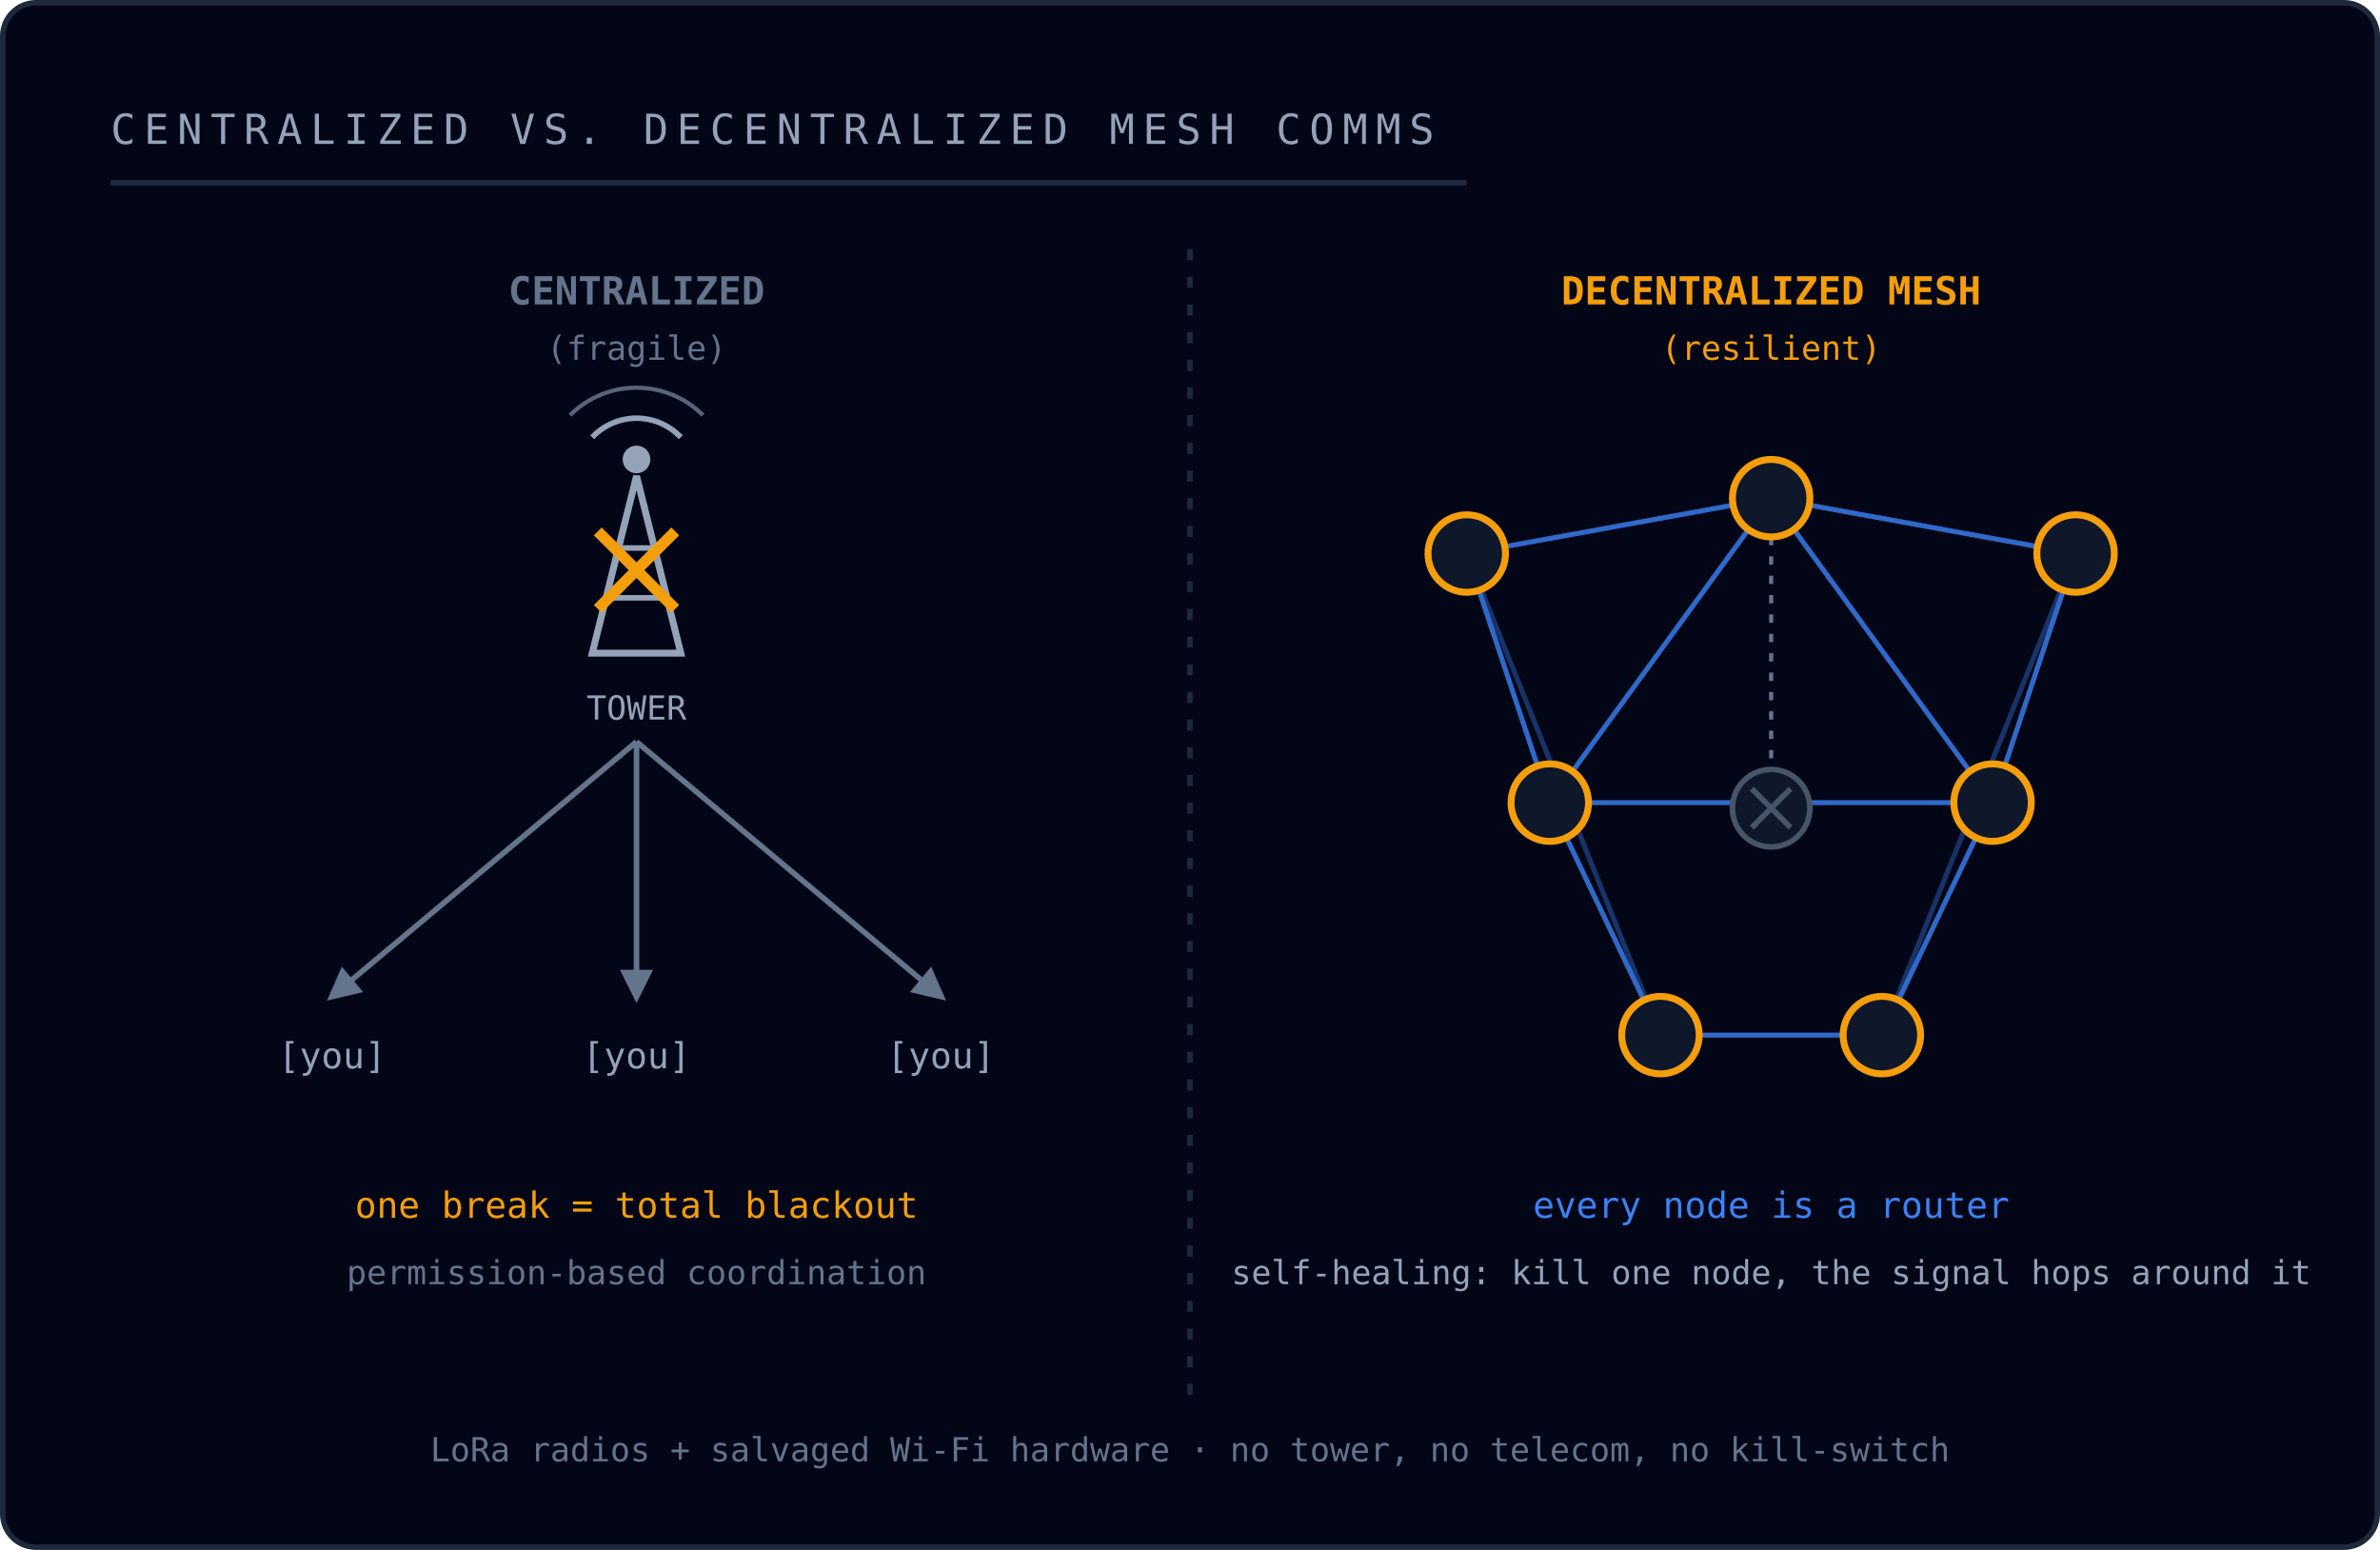
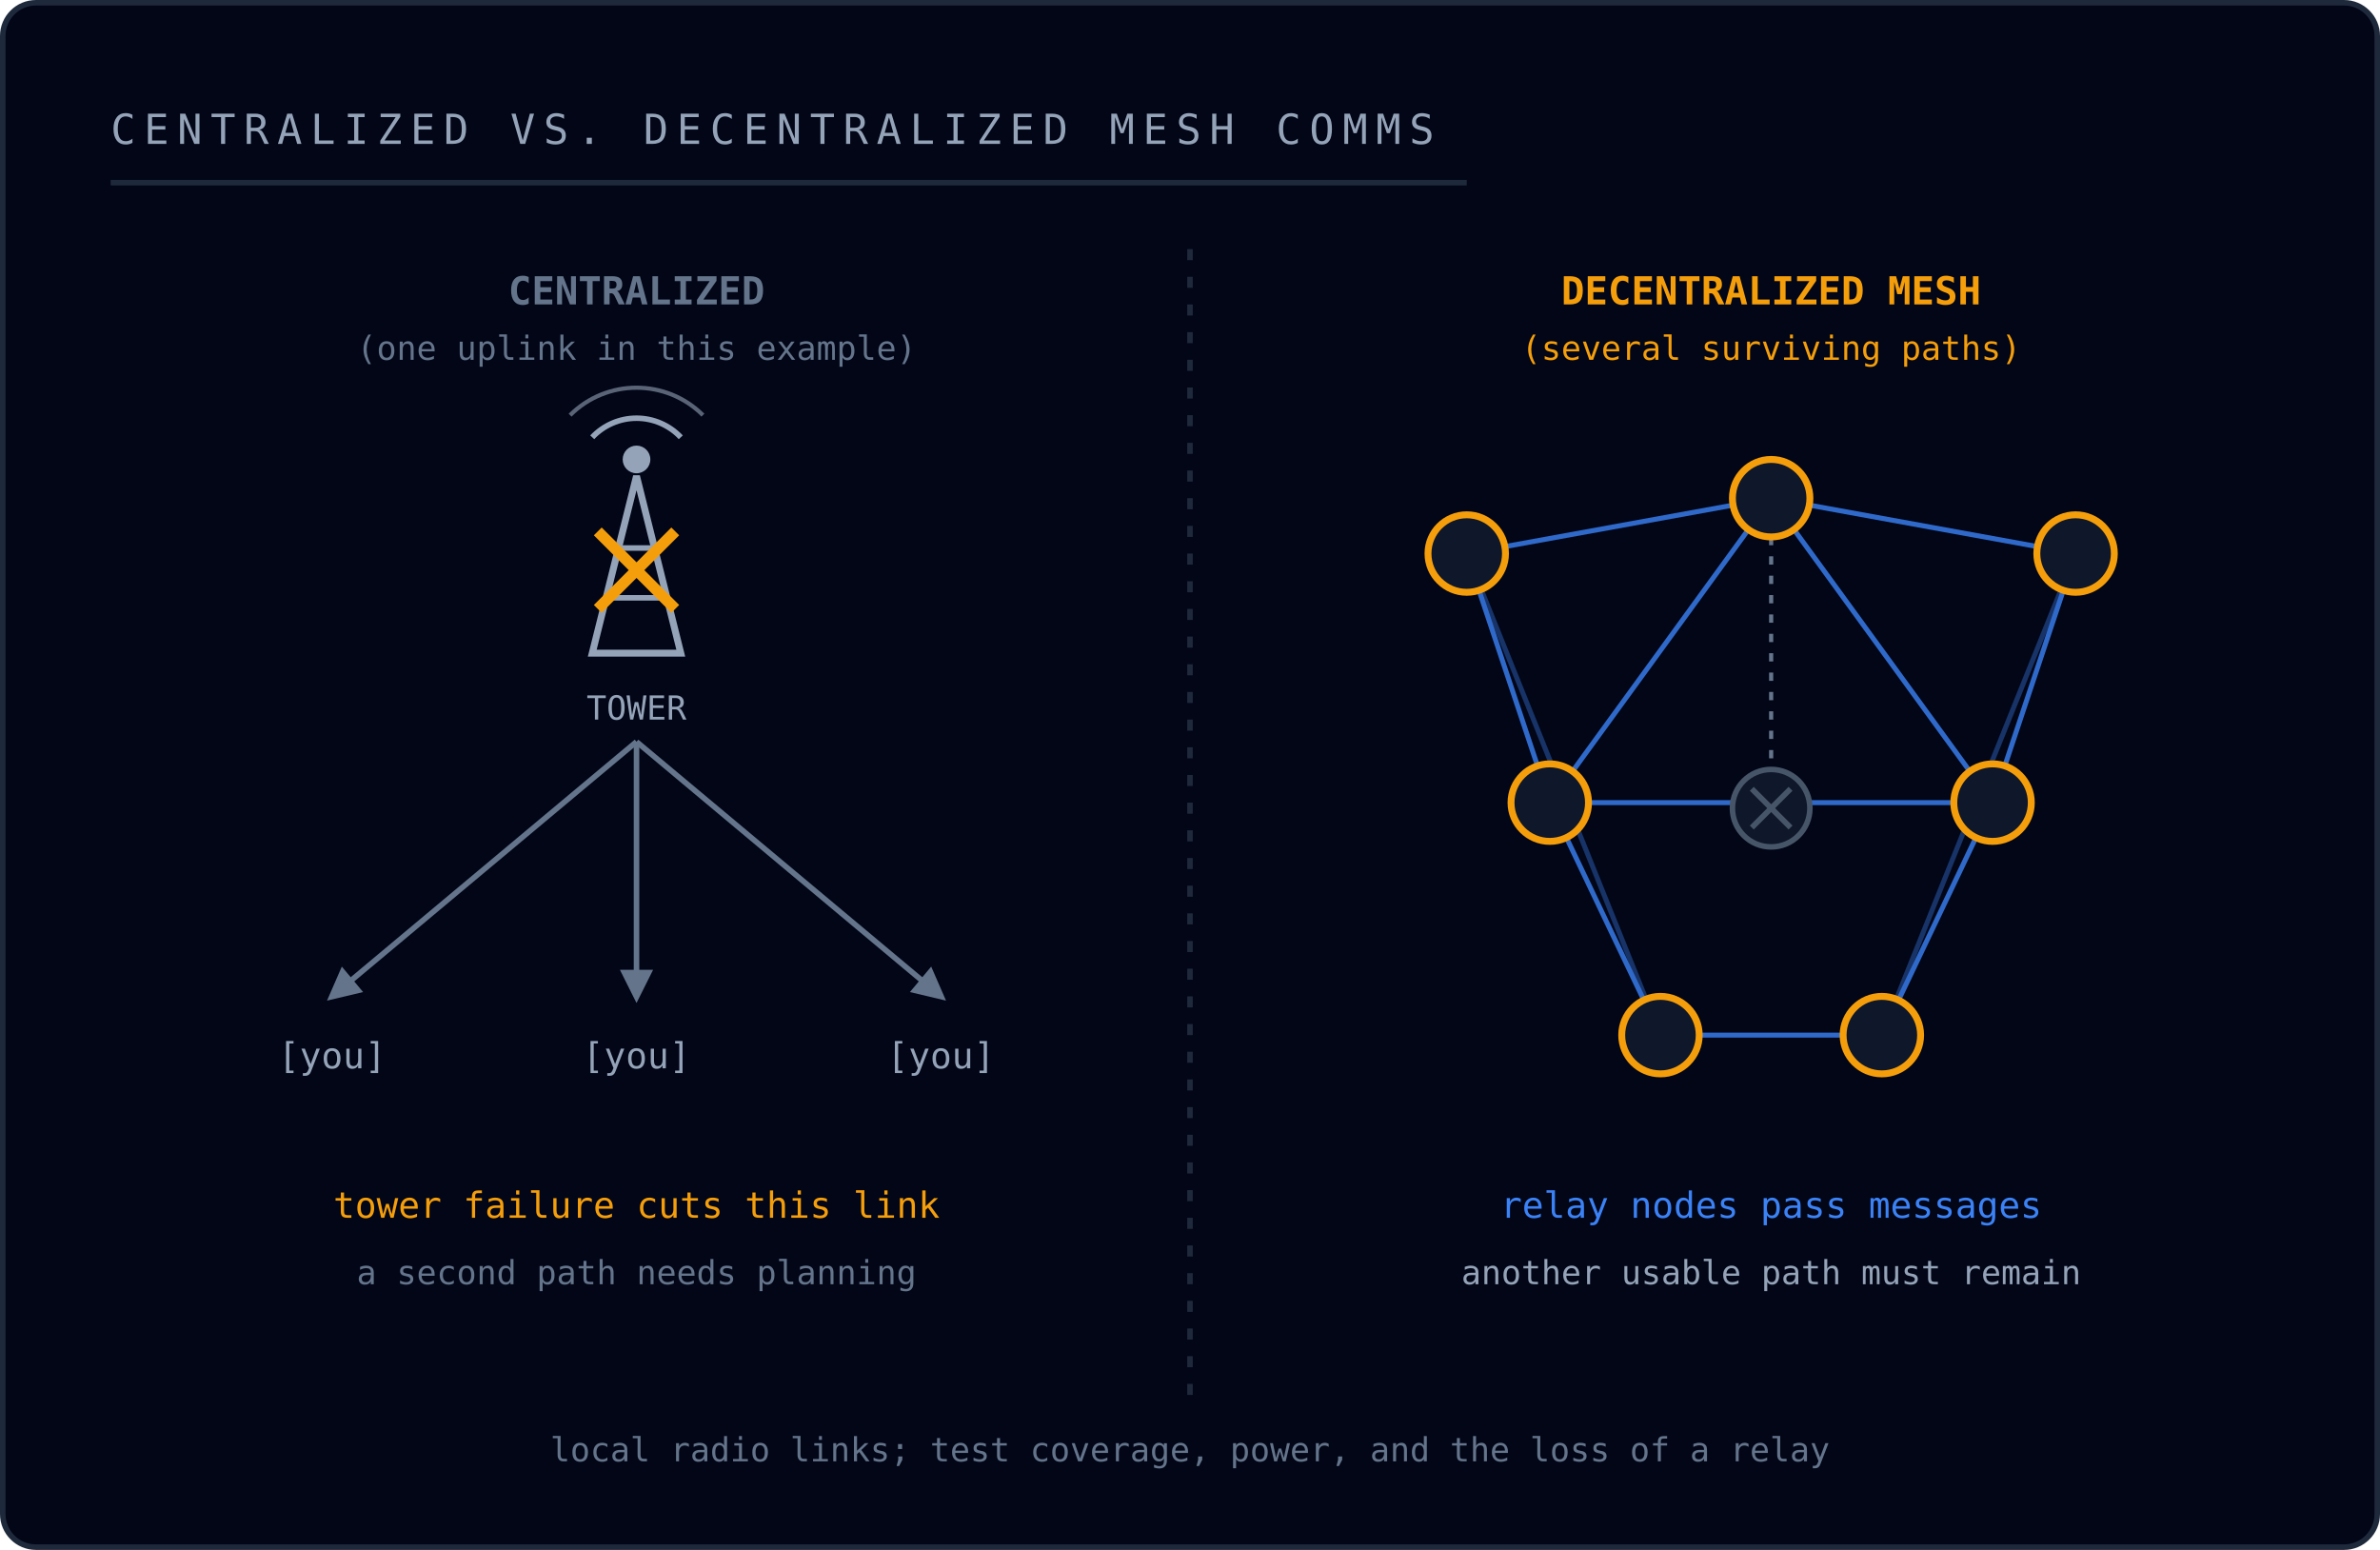
<svg xmlns="http://www.w3.org/2000/svg" viewBox="0 0 860 560" font-family="'JetBrains Mono','SFMono-Regular',Menlo,Consolas,monospace">
  <defs>
    <marker id="ag" viewBox="0 0 10 10" refX="8" refY="5" markerWidth="6" markerHeight="6" orient="auto-start-reverse">
      <path d="M0,0L10,5L0,10z" fill="#64748b" />
    </marker>
  </defs>
  <rect x="1" y="1" width="858" height="558" rx="12" fill="#020617" stroke="#1e293b" stroke-width="2" />
  <text x="40" y="52" font-size="15" letter-spacing="3" fill="#94a3b8">CENTRALIZED VS. DECENTRALIZED MESH COMMS</text>
  <line x1="40" y1="66" x2="530" y2="66" stroke="#1e293b" stroke-width="2" />
  <line x1="430" y1="90" x2="430" y2="510" stroke="#1e293b" stroke-width="2" stroke-dasharray="4 6" />
  <text x="230" y="110" font-size="14" font-weight="600" fill="#64748b" text-anchor="middle">CENTRALIZED</text>
-   <text x="230" y="130" font-size="12" fill="#64748b" text-anchor="middle">(fragile)</text>
+   <text x="230" y="130" font-size="12" fill="#64748b" text-anchor="middle">(one uplink in this example)</text>
  <path d="M 214 236 L 230 172 L 246 236 Z" fill="none" stroke="#94a3b8" stroke-width="2.5" />
  <line x1="219" y1="216" x2="241" y2="216" stroke="#94a3b8" stroke-width="2" />
  <line x1="223" y1="198" x2="237" y2="198" stroke="#94a3b8" stroke-width="2" />
  <circle cx="230" cy="166" r="5" fill="#94a3b8" />
  <path d="M 214 158 a 22 22 0 0 1 32 0" fill="none" stroke="#94a3b8" stroke-width="2" />
  <path d="M 206 150 a 34 34 0 0 1 48 0" fill="none" stroke="#94a3b8" stroke-width="1.5" opacity="0.6" />
  <text x="230" y="260" font-size="12" fill="#94a3b8" text-anchor="middle">TOWER</text>
  <g stroke="#f59e0b" stroke-width="4">
    <line x1="216" y1="192" x2="244" y2="220" />
    <line x1="244" y1="192" x2="216" y2="220" />
  </g>
  <line x1="230" y1="268" x2="120" y2="360" stroke="#64748b" stroke-width="2" marker-end="url(#ag)" />
  <line x1="230" y1="268" x2="230" y2="360" stroke="#64748b" stroke-width="2" marker-end="url(#ag)" />
  <line x1="230" y1="268" x2="340" y2="360" stroke="#64748b" stroke-width="2" marker-end="url(#ag)" />
  <g font-size="13" fill="#94a3b8" text-anchor="middle">
    <text x="120" y="386">[you]</text>
    <text x="230" y="386">[you]</text>
    <text x="340" y="386">[you]</text>
  </g>
-   <text x="230" y="440" font-size="13" fill="#f59e0b" text-anchor="middle">one break = total blackout</text>
-   <text x="230" y="464" font-size="12" fill="#64748b" text-anchor="middle">permission-based coordination</text>
+   <text x="230" y="440" font-size="13" fill="#f59e0b" text-anchor="middle">tower failure cuts this link</text>
+   <text x="230" y="464" font-size="12" fill="#64748b" text-anchor="middle">a second path needs planning</text>
  <text x="640" y="110" font-size="14" font-weight="600" fill="#f59e0b" text-anchor="middle">DECENTRALIZED MESH</text>
-   <text x="640" y="130" font-size="12" fill="#f59e0b" text-anchor="middle">(resilient)</text>
+   <text x="640" y="130" font-size="12" fill="#f59e0b" text-anchor="middle">(several surviving paths)</text>
  <g stroke="#3b82f6" stroke-width="1.8" opacity="0.8">
    <line x1="530" y1="200" x2="640" y2="180" />
    <line x1="640" y1="180" x2="750" y2="200" />
    <line x1="530" y1="200" x2="560" y2="290" />
    <line x1="640" y1="180" x2="560" y2="290" />
    <line x1="640" y1="180" x2="720" y2="290" />
    <line x1="750" y1="200" x2="720" y2="290" />
    <line x1="560" y1="290" x2="720" y2="290" />
    <line x1="560" y1="290" x2="600" y2="374" />
    <line x1="720" y1="290" x2="680" y2="374" />
    <line x1="600" y1="374" x2="680" y2="374" />
    <line x1="530" y1="200" x2="600" y2="374" opacity="0.45" />
    <line x1="750" y1="200" x2="680" y2="374" opacity="0.45" />
  </g>
  <g stroke="#64748b" stroke-width="1.5" stroke-dasharray="3 4">
    <line x1="640" y1="180" x2="640" y2="278" />
  </g>
  <g fill="#0f172a" stroke="#f59e0b" stroke-width="2.5">
    <circle cx="530" cy="200" r="14" />
    <circle cx="640" cy="180" r="14" />
    <circle cx="750" cy="200" r="14" />
    <circle cx="560" cy="290" r="14" />
    <circle cx="720" cy="290" r="14" />
    <circle cx="600" cy="374" r="14" />
    <circle cx="680" cy="374" r="14" />
  </g>
  <circle cx="640" cy="292" r="14" fill="#0f172a" stroke="#475569" stroke-width="2" />
  <g stroke="#475569" stroke-width="2">
    <line x1="633" y1="285" x2="647" y2="299" />
    <line x1="647" y1="285" x2="633" y2="299" />
  </g>
-   <text x="640" y="440" font-size="13" fill="#3b82f6" text-anchor="middle">every node is a router</text>
-   <text x="640" y="464" font-size="12" fill="#94a3b8" text-anchor="middle">self-healing: kill one node, the signal hops around it</text>
-   <text x="430" y="528" font-size="12" fill="#64748b" text-anchor="middle">LoRa radios + salvaged Wi-Fi hardware · no tower, no telecom, no kill-switch</text>
+   <text x="640" y="440" font-size="13" fill="#3b82f6" text-anchor="middle">relay nodes pass messages</text>
+   <text x="640" y="464" font-size="12" fill="#94a3b8" text-anchor="middle">another usable path must remain</text>
+   <text x="430" y="528" font-size="12" fill="#64748b" text-anchor="middle">local radio links; test coverage, power, and the loss of a relay</text>
</svg>
